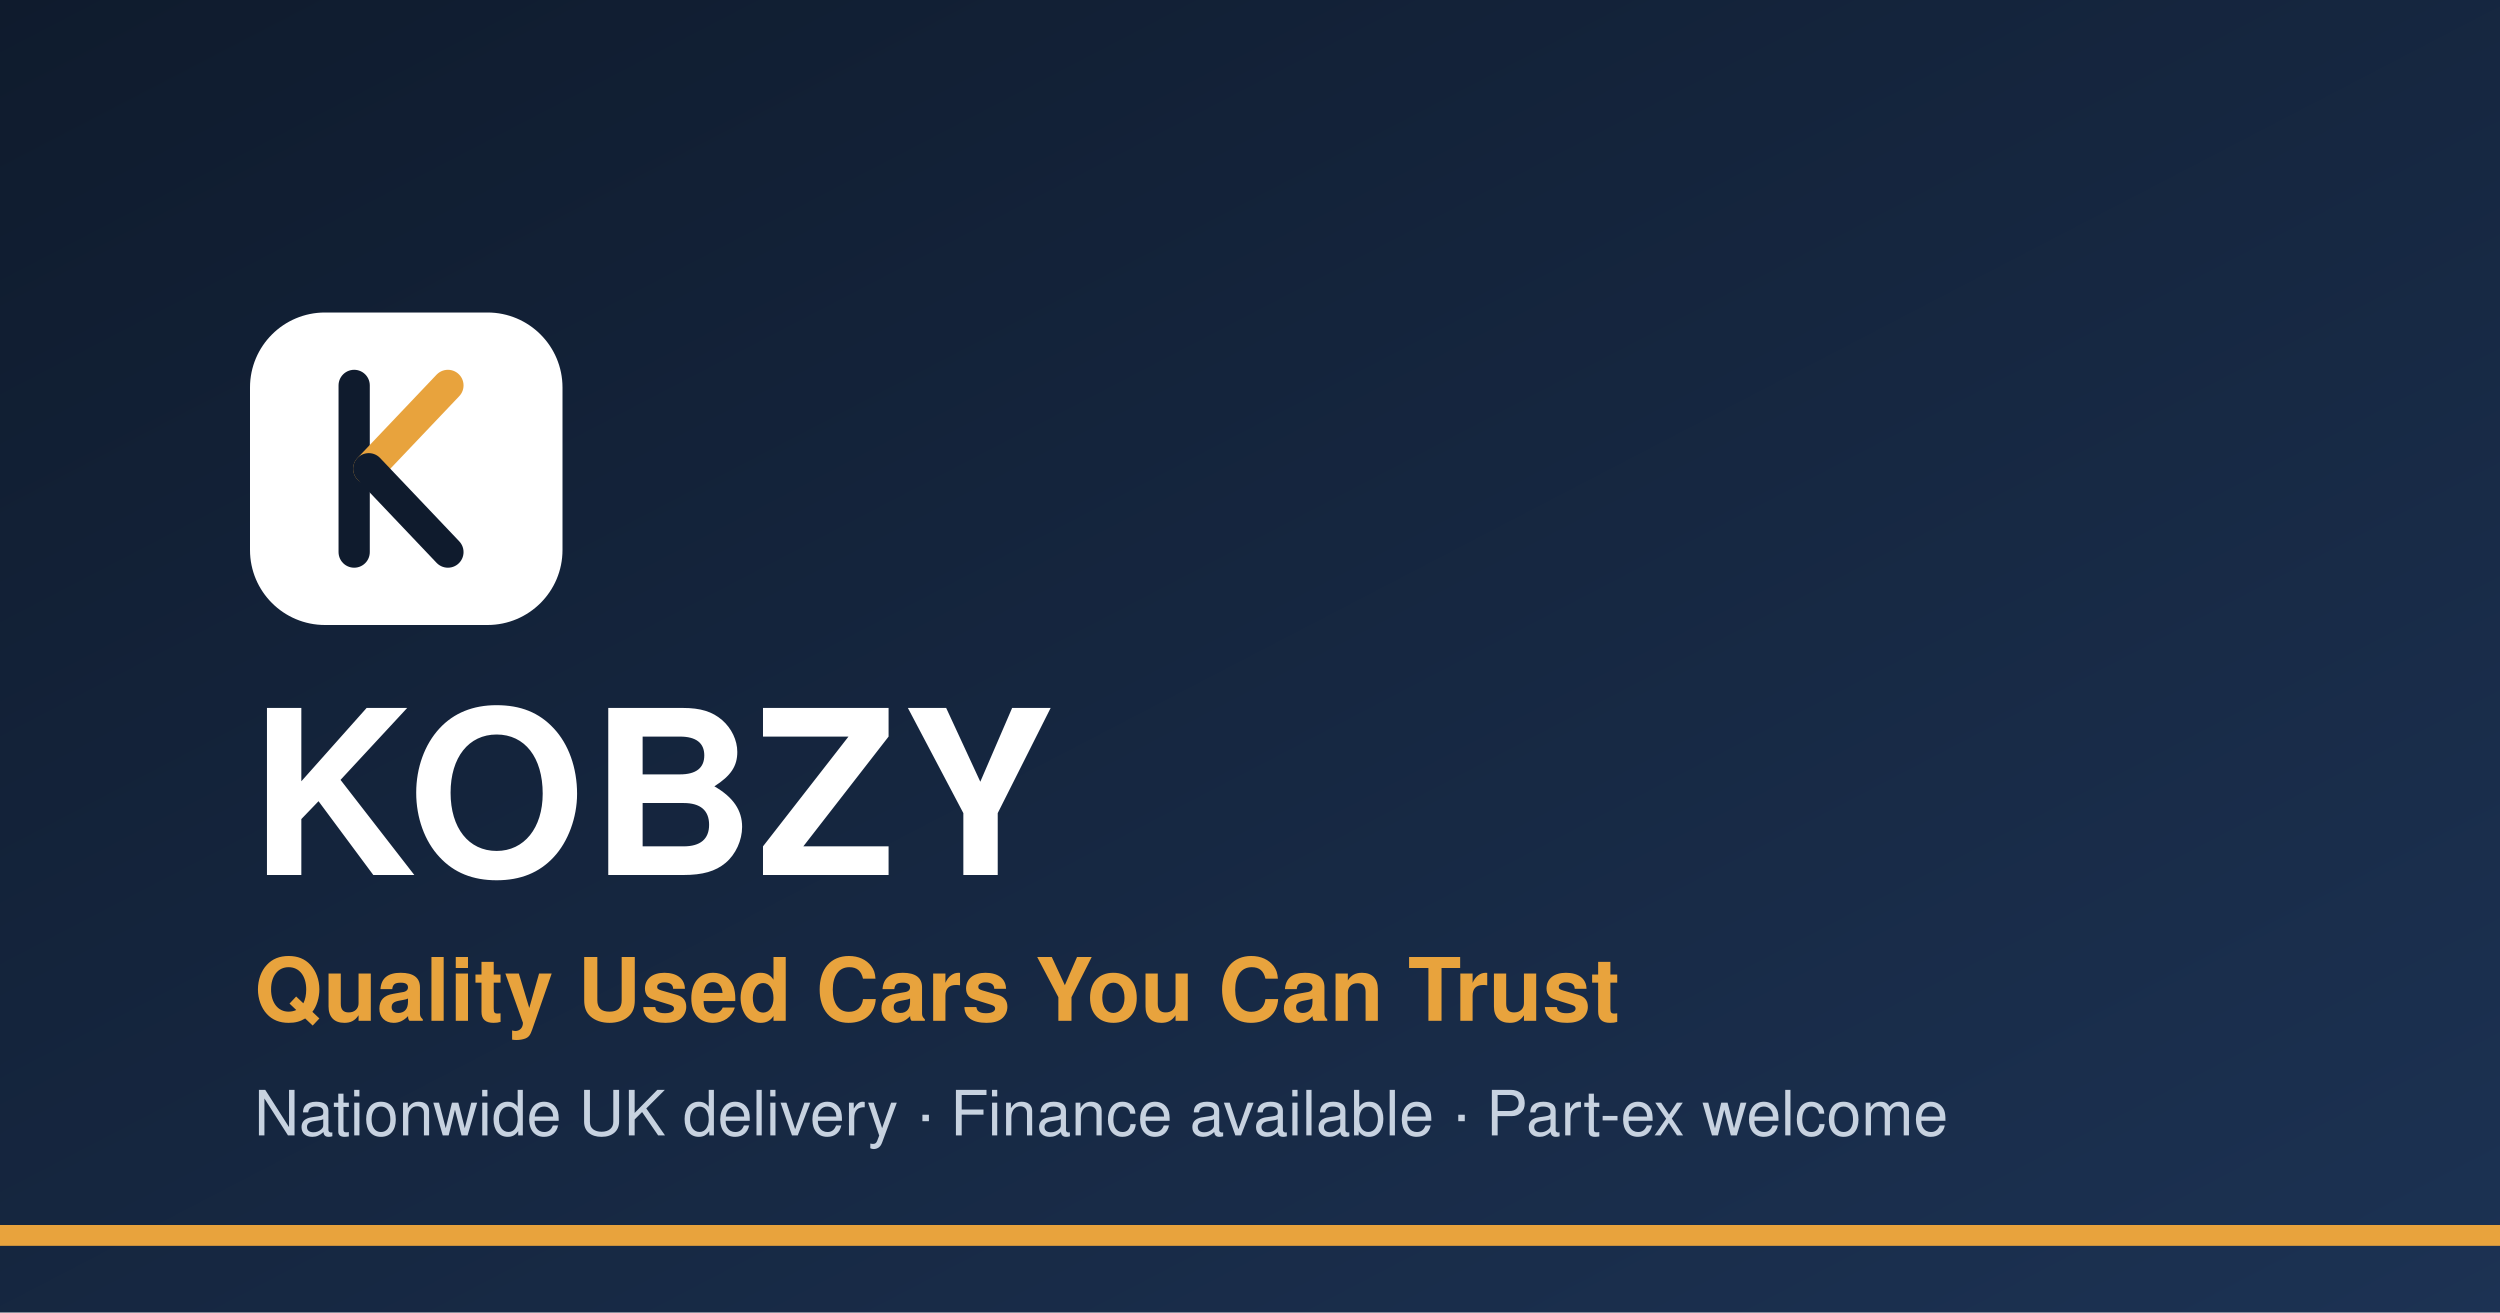
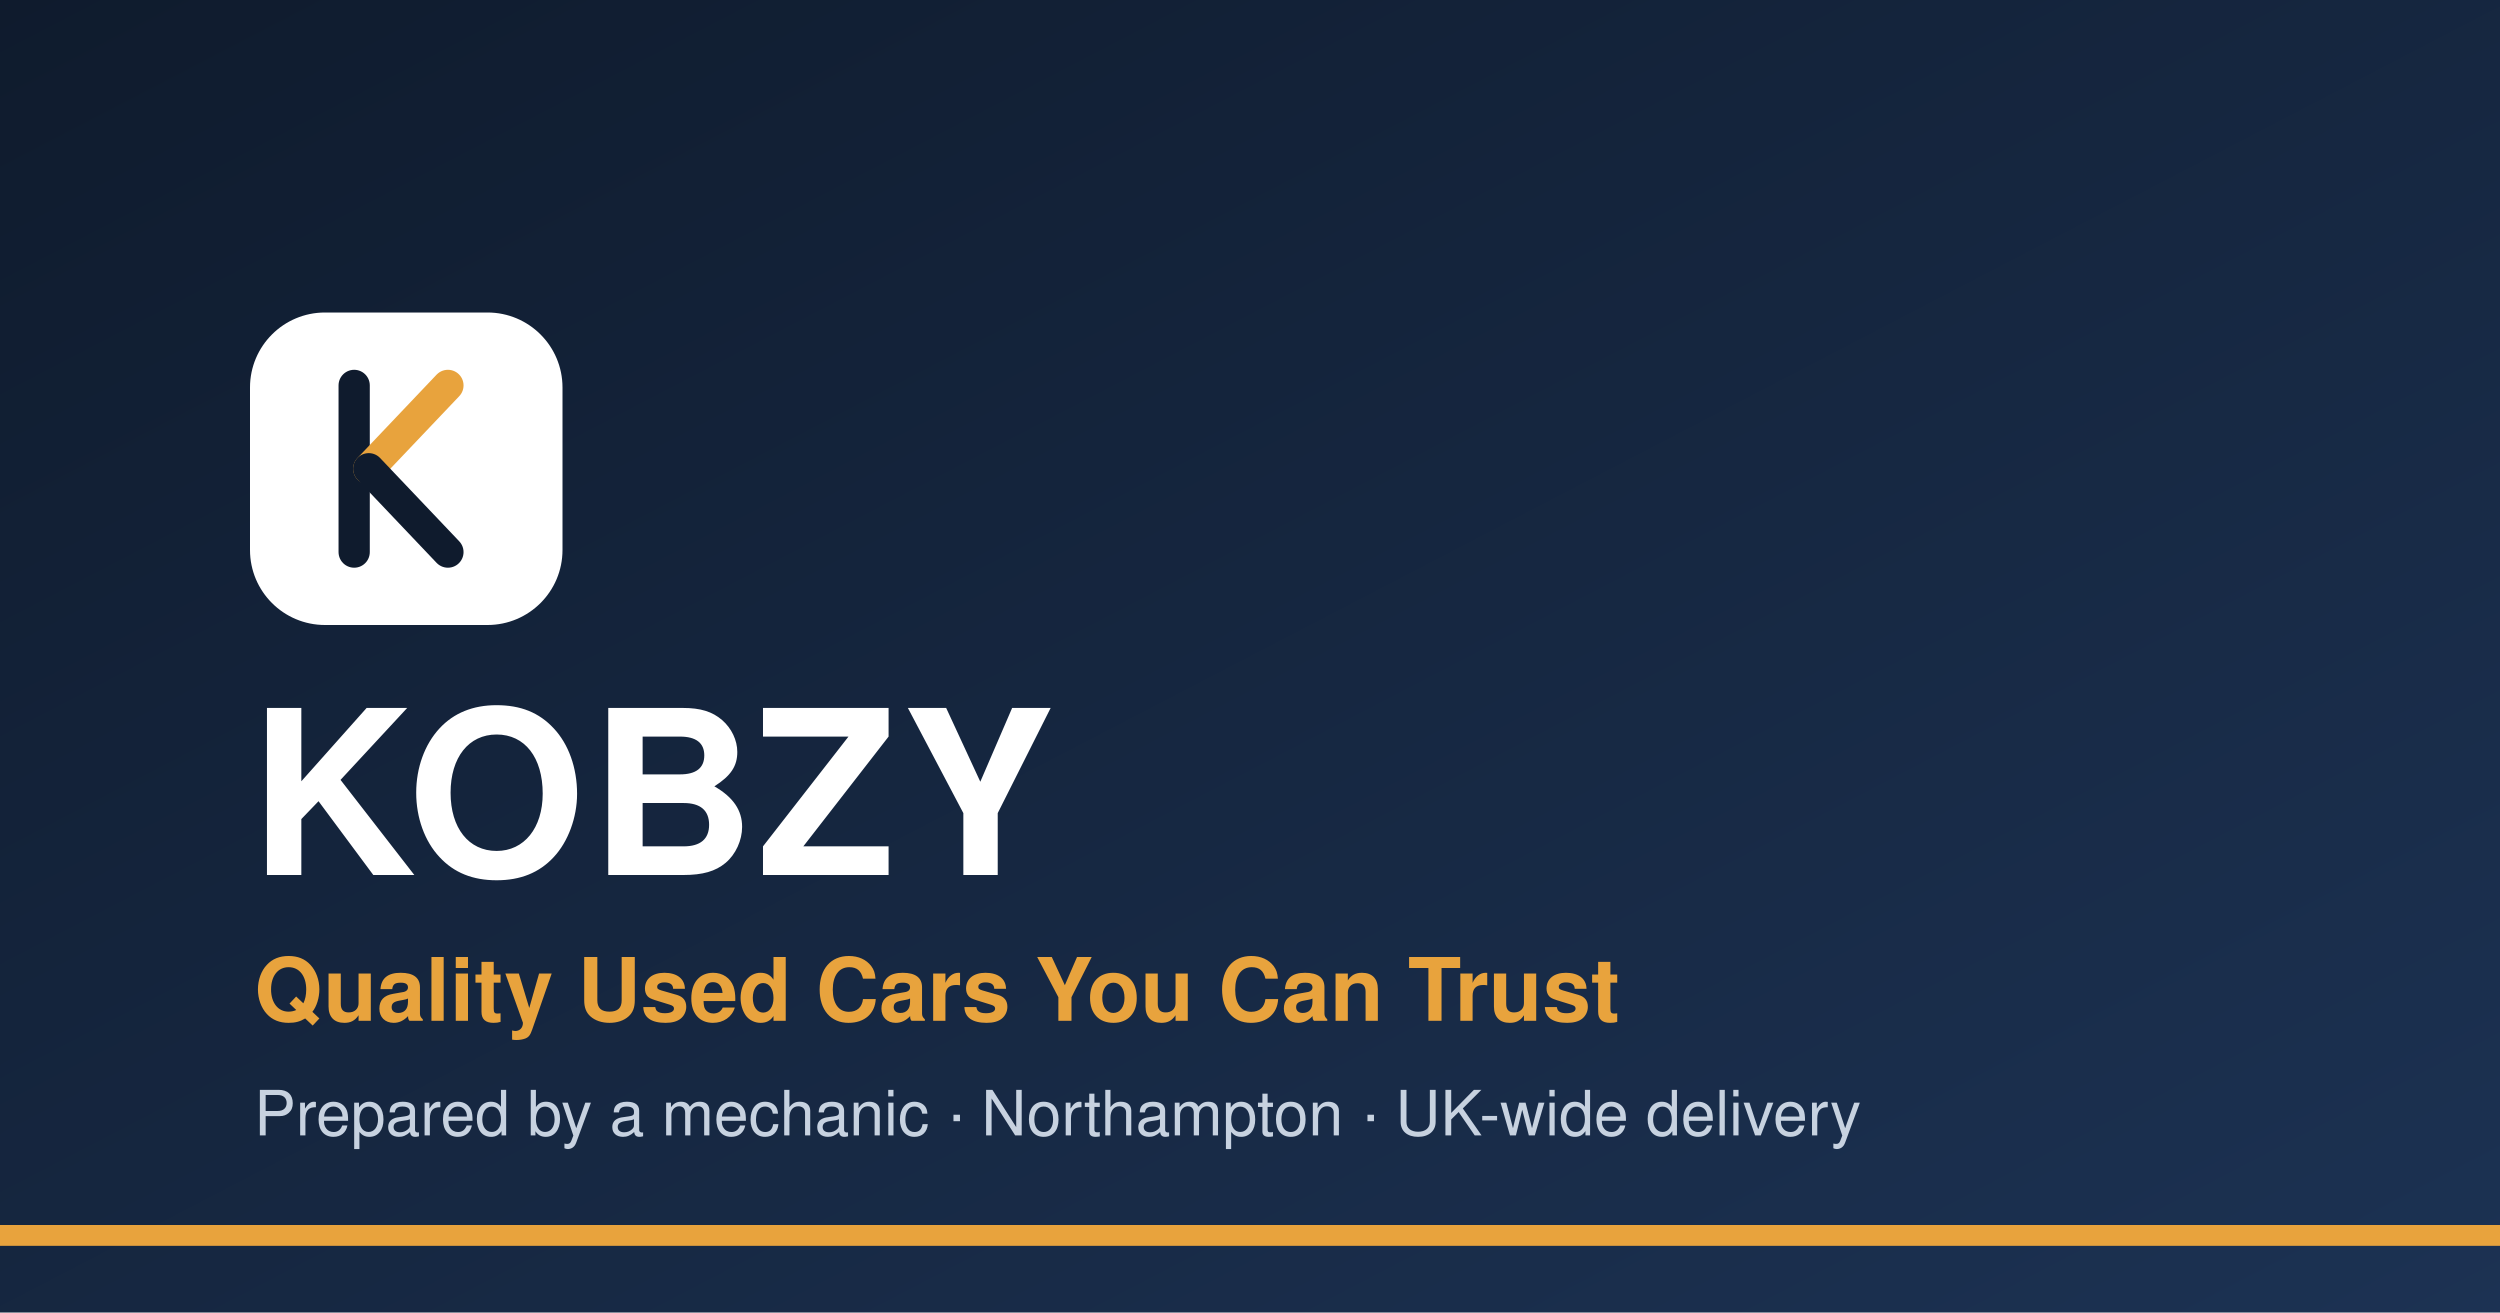
<svg xmlns="http://www.w3.org/2000/svg" viewBox="0 0 1200 630" role="img" aria-label="Kobzy — Quality Used Cars">
  <defs>
    <linearGradient id="bg" x1="0" y1="0" x2="1" y2="1">
      <stop offset="0" stop-color="#0f1b2d" />
      <stop offset="1" stop-color="#1c3253" />
    </linearGradient>
  </defs>
  <rect width="1200" height="630" fill="url(#bg)" />
  <rect x="0" y="588" width="1200" height="10" fill="#e8a33d" />
  <rect x="120" y="150" width="150" height="150" rx="36" fill="#ffffff" />
  <path d="M170 185 v80" stroke="#0f1b2d" stroke-width="15" stroke-linecap="round" />
  <path d="M177 225 L215 185" stroke="#e8a33d" stroke-width="15" stroke-linecap="round" />
  <path d="M177 225 L215 265" stroke="#0f1b2d" stroke-width="15" stroke-linecap="round" />
  <text x="120" y="420" font-family="'Arial Black', Helvetica, Arial, sans-serif" font-size="110" font-weight="900" fill="#ffffff" letter-spacing="2">KOBZY</text>
  <text x="122" y="490" font-family="Helvetica, Arial, sans-serif" font-size="42" font-weight="600" fill="#e8a33d">Quality Used Cars You Can Trust</text>
-   <text x="122" y="545" font-family="Helvetica, Arial, sans-serif" font-size="30" fill="#c7d2e0">Nationwide UK delivery · Finance available · Part-ex welcome</text>
+   <text x="122" y="545" font-family="Helvetica, Arial, sans-serif" font-size="30" fill="#c7d2e0">Prepared by a mechanic · Northampton · UK-wide delivery</text>
</svg>
